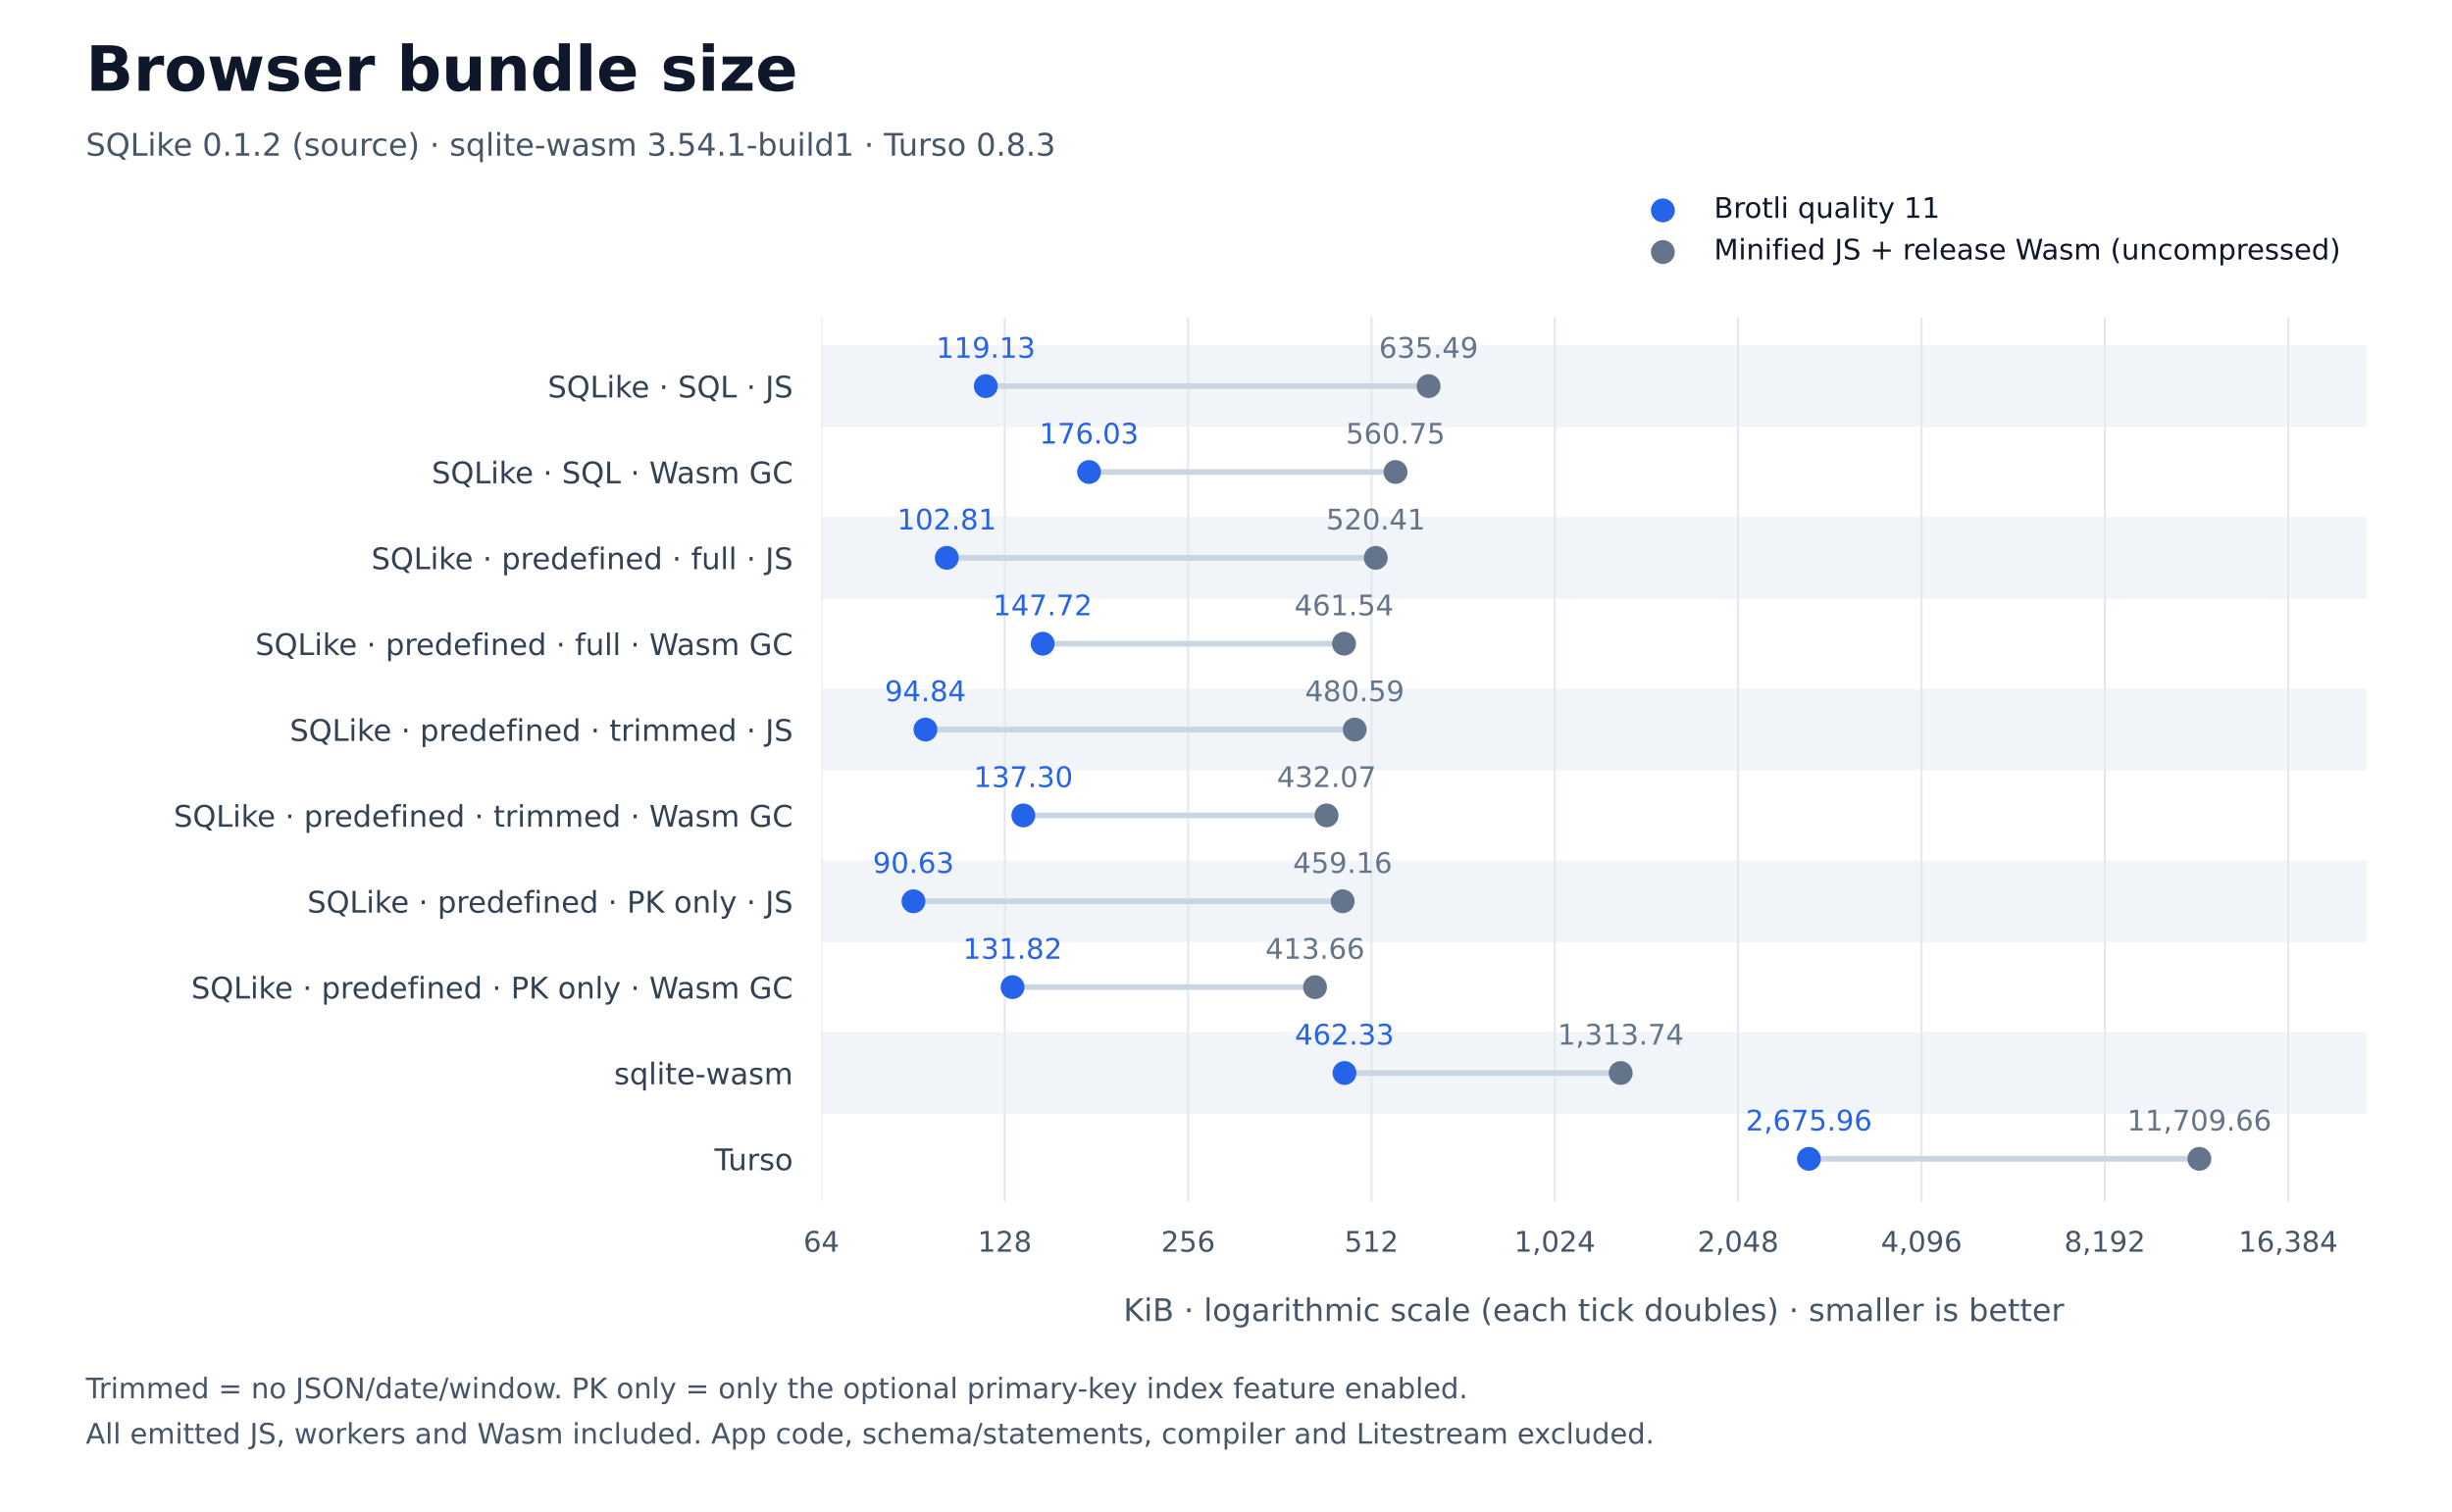
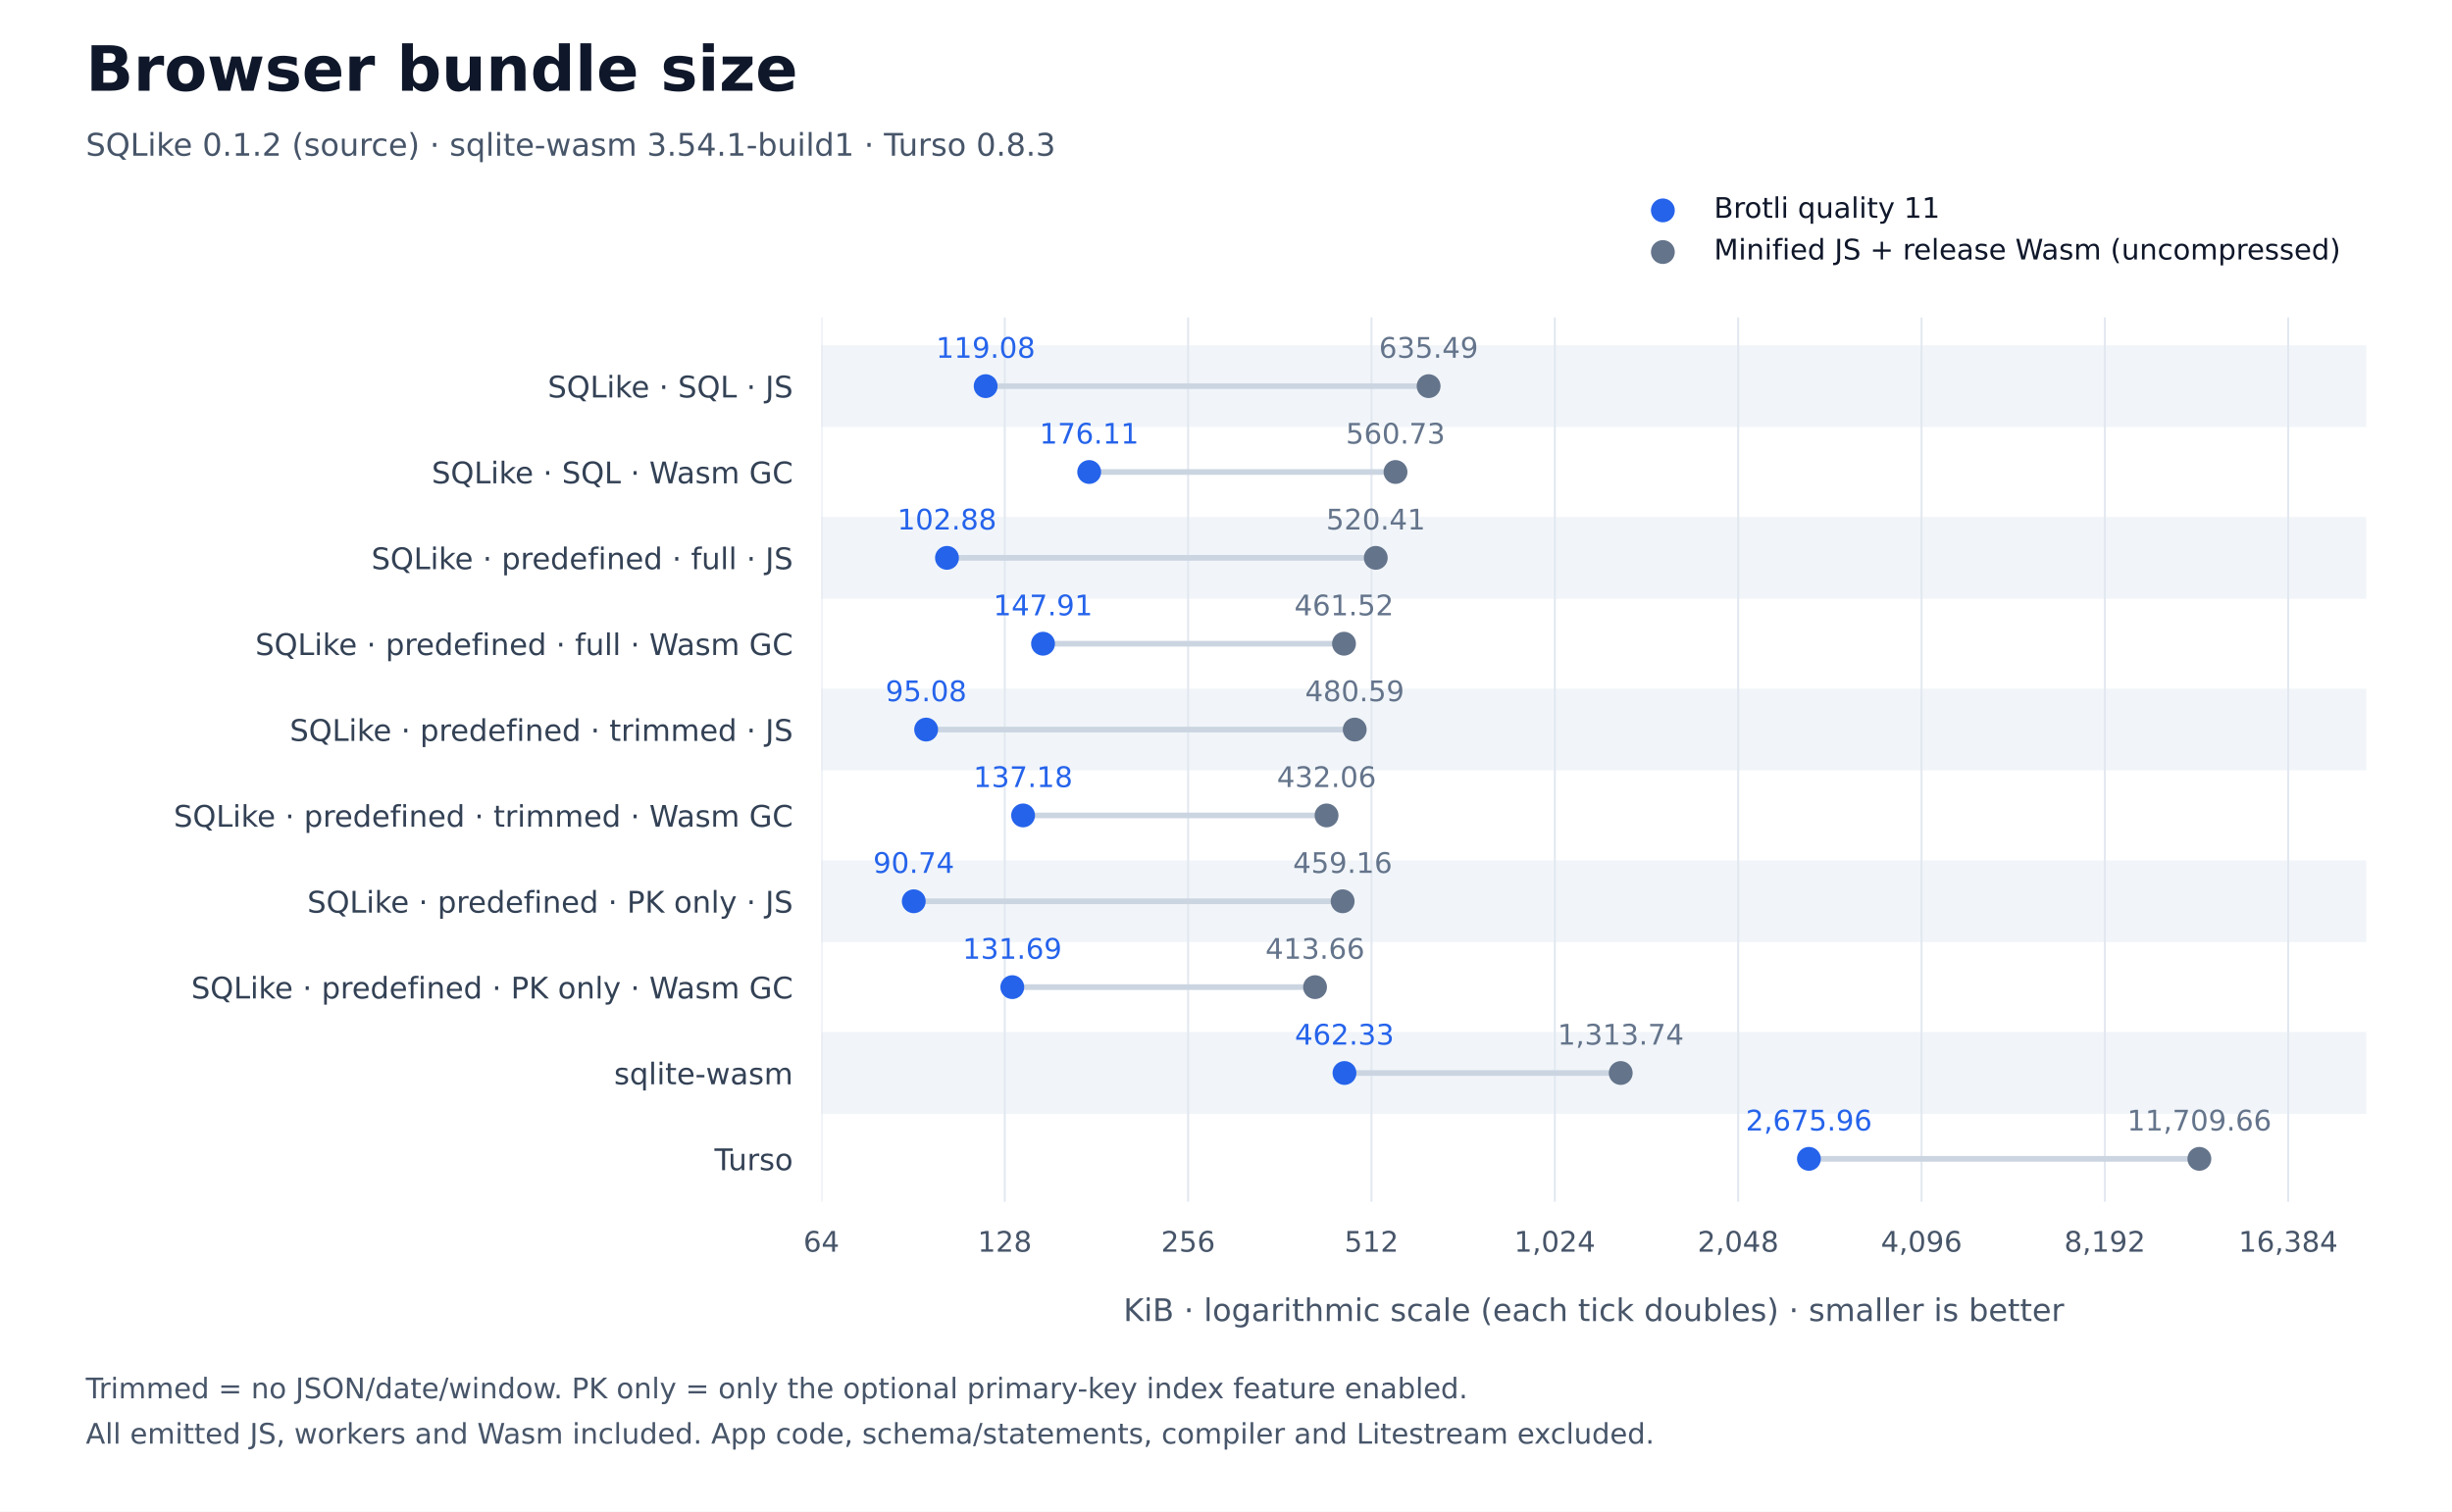
<svg xmlns="http://www.w3.org/2000/svg" xmlns:xlink="http://www.w3.org/1999/xlink" width="864pt" height="532.8pt" viewBox="0 0 864 532.8" version="1.1">
  <defs>
    <style type="text/css">*{stroke-linejoin: round; stroke-linecap: butt}</style>
  </defs>
  <g id="figure_1">
    <g id="patch_1">
      <path d="M 0 532.8  L 864 532.8  L 864 0  L 0 0  z " style="fill: #ffffff" />
    </g>
    <g id="axes_1">
      <g id="patch_2">
        <path d="M 289.44 423.576  L 833.76 423.576  L 833.76 111.888  L 289.44 111.888  z " style="fill: #ffffff" />
      </g>
      <g id="patch_3">
        <path d="M 289.44 122.177  L 833.76 122.177  L 833.76 150.017  L 289.44 150.017  z " clip-path="url(#p8013f27bdf)" style="fill: #f1f5f9; stroke: #f1f5f9; stroke-linejoin: miter" />
      </g>
      <g id="patch_4">
        <path d="M 289.44 182.699  L 833.76 182.699  L 833.76 210.539  L 289.44 210.539  z " clip-path="url(#p8013f27bdf)" style="fill: #f1f5f9; stroke: #f1f5f9; stroke-linejoin: miter" />
      </g>
      <g id="patch_5">
        <path d="M 289.44 243.221  L 833.76 243.221  L 833.76 271.061  L 289.44 271.061  z " clip-path="url(#p8013f27bdf)" style="fill: #f1f5f9; stroke: #f1f5f9; stroke-linejoin: miter" />
      </g>
      <g id="patch_6">
        <path d="M 289.44 303.743  L 833.76 303.743  L 833.76 331.583  L 289.44 331.583  z " clip-path="url(#p8013f27bdf)" style="fill: #f1f5f9; stroke: #f1f5f9; stroke-linejoin: miter" />
      </g>
      <g id="patch_7">
        <path d="M 289.44 364.264  L 833.76 364.264  L 833.76 392.105  L 289.44 392.105  z " clip-path="url(#p8013f27bdf)" style="fill: #f1f5f9; stroke: #f1f5f9; stroke-linejoin: miter" />
      </g>
      <g id="matplotlib.axis_1">
        <g id="xtick_1">
          <g id="line2d_1">
            <path d="M 289.44 423.576  L 289.44 111.888  " clip-path="url(#p8013f27bdf)" style="fill: none; stroke: #e2e8f0; stroke-width: 0.7; stroke-linecap: square" />
          </g>
          <g id="line2d_2" />
          <g id="text_1">
            <text style="font-size: 10px; font-family: 'DejaVu Sans'; text-anchor: middle; fill: #475569" x="289.44" y="441.174" transform="rotate(-0 289.44 441.1744)">64</text>
          </g>
        </g>
        <g id="xtick_2">
          <g id="line2d_3">
            <path d="M 354.046 423.576  L 354.046 111.888  " clip-path="url(#p8013f27bdf)" style="fill: none; stroke: #e2e8f0; stroke-width: 0.7; stroke-linecap: square" />
          </g>
          <g id="line2d_4" />
          <g id="text_2">
            <text style="font-size: 10px; font-family: 'DejaVu Sans'; text-anchor: middle; fill: #475569" x="354.046" y="441.174" transform="rotate(-0 354.0461 441.1744)">128</text>
          </g>
        </g>
        <g id="xtick_3">
          <g id="line2d_5">
            <path d="M 418.652 423.576  L 418.652 111.888  " clip-path="url(#p8013f27bdf)" style="fill: none; stroke: #e2e8f0; stroke-width: 0.7; stroke-linecap: square" />
          </g>
          <g id="line2d_6" />
          <g id="text_3">
            <text style="font-size: 10px; font-family: 'DejaVu Sans'; text-anchor: middle; fill: #475569" x="418.652" y="441.174" transform="rotate(-0 418.6521 441.1744)">256</text>
          </g>
        </g>
        <g id="xtick_4">
          <g id="line2d_7">
            <path d="M 483.258 423.576  L 483.258 111.888  " clip-path="url(#p8013f27bdf)" style="fill: none; stroke: #e2e8f0; stroke-width: 0.7; stroke-linecap: square" />
          </g>
          <g id="line2d_8" />
          <g id="text_4">
            <text style="font-size: 10px; font-family: 'DejaVu Sans'; text-anchor: middle; fill: #475569" x="483.258" y="441.174" transform="rotate(-0 483.2582 441.1744)">512</text>
          </g>
        </g>
        <g id="xtick_5">
          <g id="line2d_9">
            <path d="M 547.864 423.576  L 547.864 111.888  " clip-path="url(#p8013f27bdf)" style="fill: none; stroke: #e2e8f0; stroke-width: 0.7; stroke-linecap: square" />
          </g>
          <g id="line2d_10" />
          <g id="text_5">
            <text style="font-size: 10px; font-family: 'DejaVu Sans'; text-anchor: middle; fill: #475569" x="547.864" y="441.174" transform="rotate(-0 547.8642 441.1744)">1,024</text>
          </g>
        </g>
        <g id="xtick_6">
          <g id="line2d_11">
            <path d="M 612.47 423.576  L 612.47 111.888  " clip-path="url(#p8013f27bdf)" style="fill: none; stroke: #e2e8f0; stroke-width: 0.7; stroke-linecap: square" />
          </g>
          <g id="line2d_12" />
          <g id="text_6">
            <text style="font-size: 10px; font-family: 'DejaVu Sans'; text-anchor: middle; fill: #475569" x="612.47" y="441.174" transform="rotate(-0 612.4703 441.1744)">2,048</text>
          </g>
        </g>
        <g id="xtick_7">
          <g id="line2d_13">
            <path d="M 677.076 423.576  L 677.076 111.888  " clip-path="url(#p8013f27bdf)" style="fill: none; stroke: #e2e8f0; stroke-width: 0.7; stroke-linecap: square" />
          </g>
          <g id="line2d_14" />
          <g id="text_7">
            <text style="font-size: 10px; font-family: 'DejaVu Sans'; text-anchor: middle; fill: #475569" x="677.076" y="441.174" transform="rotate(-0 677.0764 441.1744)">4,096</text>
          </g>
        </g>
        <g id="xtick_8">
          <g id="line2d_15">
            <path d="M 741.682 423.576  L 741.682 111.888  " clip-path="url(#p8013f27bdf)" style="fill: none; stroke: #e2e8f0; stroke-width: 0.7; stroke-linecap: square" />
          </g>
          <g id="line2d_16" />
          <g id="text_8">
            <text style="font-size: 10px; font-family: 'DejaVu Sans'; text-anchor: middle; fill: #475569" x="741.682" y="441.174" transform="rotate(-0 741.6824 441.1744)">8,192</text>
          </g>
        </g>
        <g id="xtick_9">
          <g id="line2d_17">
            <path d="M 806.288 423.576  L 806.288 111.888  " clip-path="url(#p8013f27bdf)" style="fill: none; stroke: #e2e8f0; stroke-width: 0.7; stroke-linecap: square" />
          </g>
          <g id="line2d_18" />
          <g id="text_9">
            <text style="font-size: 10px; font-family: 'DejaVu Sans'; text-anchor: middle; fill: #475569" x="806.288" y="441.174" transform="rotate(-0 806.2885 441.1744)">16,384</text>
          </g>
        </g>
        <g id="text_10">
          <text style="font-size: 11px; font-family: 'DejaVu Sans'; text-anchor: middle; fill: #475569" x="561.6" y="465.612" transform="rotate(-0 561.6 465.6124)">KiB · logarithmic scale (each tick doubles) · smaller is better</text>
        </g>
      </g>
      <g id="matplotlib.axis_2">
        <g id="ytick_1">
          <g id="line2d_19" />
          <g id="text_11">
            <text style="font-size: 10.5px; font-family: 'DejaVu Sans'; text-anchor: end; fill: #334155" x="279.44" y="140.086" transform="rotate(-0 279.44 140.086)">SQLike · SQL · JS</text>
          </g>
        </g>
        <g id="ytick_2">
          <g id="line2d_20" />
          <g id="text_12">
            <text style="font-size: 10.5px; font-family: 'DejaVu Sans'; text-anchor: end; fill: #334155" x="279.44" y="170.347" transform="rotate(-0 279.44 170.3469)">SQLike · SQL · Wasm GC</text>
          </g>
        </g>
        <g id="ytick_3">
          <g id="line2d_21" />
          <g id="text_13">
            <text style="font-size: 10.5px; font-family: 'DejaVu Sans'; text-anchor: end; fill: #334155" x="279.44" y="200.608" transform="rotate(-0 279.44 200.6079)">SQLike · predefined · full · JS</text>
          </g>
        </g>
        <g id="ytick_4">
          <g id="line2d_22" />
          <g id="text_14">
            <text style="font-size: 10.5px; font-family: 'DejaVu Sans'; text-anchor: end; fill: #334155" x="279.44" y="230.869" transform="rotate(-0 279.44 230.8689)">SQLike · predefined · full · Wasm GC</text>
          </g>
        </g>
        <g id="ytick_5">
          <g id="line2d_23" />
          <g id="text_15">
            <text style="font-size: 10.5px; font-family: 'DejaVu Sans'; text-anchor: end; fill: #334155" x="279.44" y="261.13" transform="rotate(-0 279.44 261.1298)">SQLike · predefined · trimmed · JS</text>
          </g>
        </g>
        <g id="ytick_6">
          <g id="line2d_24" />
          <g id="text_16">
            <text style="font-size: 10.5px; font-family: 'DejaVu Sans'; text-anchor: end; fill: #334155" x="279.44" y="291.391" transform="rotate(-0 279.44 291.3908)">SQLike · predefined · trimmed · Wasm GC</text>
          </g>
        </g>
        <g id="ytick_7">
          <g id="line2d_25" />
          <g id="text_17">
            <text style="font-size: 10.5px; font-family: 'DejaVu Sans'; text-anchor: end; fill: #334155" x="279.44" y="321.652" transform="rotate(-0 279.44 321.6518)">SQLike · predefined · PK only · JS</text>
          </g>
        </g>
        <g id="ytick_8">
          <g id="line2d_26" />
          <g id="text_18">
            <text style="font-size: 10.5px; font-family: 'DejaVu Sans'; text-anchor: end; fill: #334155" x="279.44" y="351.913" transform="rotate(-0 279.44 351.9128)">SQLike · predefined · PK only · Wasm GC</text>
          </g>
        </g>
        <g id="ytick_9">
          <g id="line2d_27" />
          <g id="text_19">
            <text style="font-size: 10.5px; font-family: 'DejaVu Sans'; text-anchor: end; fill: #334155" x="279.44" y="382.174" transform="rotate(-0 279.44 382.1737)">sqlite-wasm</text>
          </g>
        </g>
        <g id="ytick_10">
          <g id="line2d_28" />
          <g id="text_20">
            <text style="font-size: 10.5px; font-family: 'DejaVu Sans'; text-anchor: end; fill: #334155" x="279.44" y="412.435" transform="rotate(-0 279.44 412.4347)">Turso</text>
          </g>
        </g>
      </g>
      <g id="line2d_29">
-         <path d="M 347.352 136.097  L 503.397 136.097  " clip-path="url(#p8013f27bdf)" style="fill: none; stroke: #cbd5e1; stroke-width: 2; stroke-linecap: square" />
+         <path d="M 347.313 136.097  L 503.397 136.097  " clip-path="url(#p8013f27bdf)" style="fill: none; stroke: #cbd5e1; stroke-width: 2; stroke-linecap: square" />
      </g>
      <g id="line2d_30">
-         <path d="M 383.743 166.358  L 491.735 166.358  " clip-path="url(#p8013f27bdf)" style="fill: none; stroke: #cbd5e1; stroke-width: 2; stroke-linecap: square" />
+         <path d="M 383.789 166.358  L 491.732 166.358  " clip-path="url(#p8013f27bdf)" style="fill: none; stroke: #cbd5e1; stroke-width: 2; stroke-linecap: square" />
      </g>
      <g id="line2d_31">
-         <path d="M 333.618 196.619  L 484.776 196.619  " clip-path="url(#p8013f27bdf)" style="fill: none; stroke: #cbd5e1; stroke-width: 2; stroke-linecap: square" />
+         <path d="M 333.68 196.619  L 484.776 196.619  " clip-path="url(#p8013f27bdf)" style="fill: none; stroke: #cbd5e1; stroke-width: 2; stroke-linecap: square" />
      </g>
      <g id="line2d_32">
-         <path d="M 367.399 226.88  L 473.587 226.88  " clip-path="url(#p8013f27bdf)" style="fill: none; stroke: #cbd5e1; stroke-width: 2; stroke-linecap: square" />
+         <path d="M 367.523 226.88  L 473.584 226.88  " clip-path="url(#p8013f27bdf)" style="fill: none; stroke: #cbd5e1; stroke-width: 2; stroke-linecap: square" />
      </g>
      <g id="line2d_33">
-         <path d="M 326.096 257.141  L 477.357 257.141  " clip-path="url(#p8013f27bdf)" style="fill: none; stroke: #cbd5e1; stroke-width: 2; stroke-linecap: square" />
+         <path d="M 326.335 257.141  L 477.357 257.141  " clip-path="url(#p8013f27bdf)" style="fill: none; stroke: #cbd5e1; stroke-width: 2; stroke-linecap: square" />
      </g>
      <g id="line2d_34">
-         <path d="M 360.583 287.402  L 467.438 287.402  " clip-path="url(#p8013f27bdf)" style="fill: none; stroke: #cbd5e1; stroke-width: 2; stroke-linecap: square" />
+         <path d="M 360.5 287.402  L 467.435 287.402  " clip-path="url(#p8013f27bdf)" style="fill: none; stroke: #cbd5e1; stroke-width: 2; stroke-linecap: square" />
      </g>
      <g id="line2d_35">
-         <path d="M 321.872 317.663  L 473.106 317.663  " clip-path="url(#p8013f27bdf)" style="fill: none; stroke: #cbd5e1; stroke-width: 2; stroke-linecap: square" />
+         <path d="M 321.98 317.663  L 473.106 317.663  " clip-path="url(#p8013f27bdf)" style="fill: none; stroke: #cbd5e1; stroke-width: 2; stroke-linecap: square" />
      </g>
      <g id="line2d_36">
-         <path d="M 356.784 347.924  L 463.379 347.924  " clip-path="url(#p8013f27bdf)" style="fill: none; stroke: #cbd5e1; stroke-width: 2; stroke-linecap: square" />
+         <path d="M 356.696 347.924  L 463.379 347.924  " clip-path="url(#p8013f27bdf)" style="fill: none; stroke: #cbd5e1; stroke-width: 2; stroke-linecap: square" />
      </g>
      <g id="line2d_37">
        <path d="M 473.748 378.185  L 571.088 378.185  " clip-path="url(#p8013f27bdf)" style="fill: none; stroke: #cbd5e1; stroke-width: 2; stroke-linecap: square" />
      </g>
      <g id="line2d_38">
        <path d="M 637.398 408.446  L 774.981 408.446  " clip-path="url(#p8013f27bdf)" style="fill: none; stroke: #cbd5e1; stroke-width: 2; stroke-linecap: square" />
      </g>
      <g id="PathCollection_1" />
      <g id="PathCollection_2" />
      <g id="PathCollection_3">
        <defs>
          <path id="mc7256d1eed" d="M 0 3.708  C 0.983 3.708 1.927 3.317 2.622 2.622  C 3.317 1.927 3.708 0.983 3.708 0  C 3.708 -0.983 3.317 -1.927 2.622 -2.622  C 1.927 -3.317 0.983 -3.708 0 -3.708  C -0.983 -3.708 -1.927 -3.317 -2.622 -2.622  C -3.317 -1.927 -3.708 -0.983 -3.708 0  C -3.708 0.983 -3.317 1.927 -2.622 2.622  C -1.927 3.317 -0.983 3.708 0 3.708  z " style="stroke: #2563eb" />
        </defs>
        <g clip-path="url(#p8013f27bdf)">
-           <use xlink:href="#mc7256d1eed" x="347.352" y="136.097" style="fill: #2563eb; stroke: #2563eb" />
+           <use xlink:href="#mc7256d1eed" x="347.313" y="136.097" style="fill: #2563eb; stroke: #2563eb" />
        </g>
      </g>
      <g id="text_21">
-         <text style="font-size: 10px; font-family: 'DejaVu Sans'; text-anchor: middle; fill: #2563eb" x="347.352" y="126.097" transform="rotate(-0 347.3516 126.0968)">119.13</text>
+         <text style="font-size: 10px; font-family: 'DejaVu Sans'; text-anchor: middle; fill: #2563eb" x="347.313" y="126.097" transform="rotate(-0 347.3134 126.0968)">119.08</text>
      </g>
      <g id="PathCollection_4">
        <defs>
          <path id="mf591893692" d="M 0 3.708  C 0.983 3.708 1.927 3.317 2.622 2.622  C 3.317 1.927 3.708 0.983 3.708 0  C 3.708 -0.983 3.317 -1.927 2.622 -2.622  C 1.927 -3.317 0.983 -3.708 0 -3.708  C -0.983 -3.708 -1.927 -3.317 -2.622 -2.622  C -3.317 -1.927 -3.708 -0.983 -3.708 0  C -3.708 0.983 -3.317 1.927 -2.622 2.622  C -1.927 3.317 -0.983 3.708 0 3.708  z " style="stroke: #64748b" />
        </defs>
        <g clip-path="url(#p8013f27bdf)">
          <use xlink:href="#mf591893692" x="503.397" y="136.097" style="fill: #64748b; stroke: #64748b" />
        </g>
      </g>
      <g id="text_22">
        <text style="font-size: 10px; font-family: 'DejaVu Sans'; text-anchor: middle; fill: #64748b" x="503.397" y="126.097" transform="rotate(-0 503.397 126.0968)">635.49</text>
      </g>
      <g id="PathCollection_5">
        <g clip-path="url(#p8013f27bdf)">
-           <use xlink:href="#mc7256d1eed" x="383.743" y="166.358" style="fill: #2563eb; stroke: #2563eb" />
+           <use xlink:href="#mc7256d1eed" x="383.789" y="166.358" style="fill: #2563eb; stroke: #2563eb" />
        </g>
      </g>
      <g id="text_23">
-         <text style="font-size: 10px; font-family: 'DejaVu Sans'; text-anchor: middle; fill: #2563eb" x="383.743" y="156.358" transform="rotate(-0 383.7426 156.3577)">176.03</text>
+         <text style="font-size: 10px; font-family: 'DejaVu Sans'; text-anchor: middle; fill: #2563eb" x="383.789" y="156.358" transform="rotate(-0 383.7886 156.3577)">176.11</text>
      </g>
      <g id="PathCollection_6">
        <g clip-path="url(#p8013f27bdf)">
-           <use xlink:href="#mf591893692" x="491.735" y="166.358" style="fill: #64748b; stroke: #64748b" />
+           <use xlink:href="#mf591893692" x="491.732" y="166.358" style="fill: #64748b; stroke: #64748b" />
        </g>
      </g>
      <g id="text_24">
-         <text style="font-size: 10px; font-family: 'DejaVu Sans'; text-anchor: middle; fill: #64748b" x="491.735" y="156.358" transform="rotate(-0 491.7349 156.3577)">560.75</text>
+         <text style="font-size: 10px; font-family: 'DejaVu Sans'; text-anchor: middle; fill: #64748b" x="491.732" y="156.358" transform="rotate(-0 491.7325 156.3577)">560.73</text>
      </g>
      <g id="PathCollection_7">
        <g clip-path="url(#p8013f27bdf)">
-           <use xlink:href="#mc7256d1eed" x="333.618" y="196.619" style="fill: #2563eb; stroke: #2563eb" />
+           <use xlink:href="#mc7256d1eed" x="333.68" y="196.619" style="fill: #2563eb; stroke: #2563eb" />
        </g>
      </g>
      <g id="text_25">
-         <text style="font-size: 10px; font-family: 'DejaVu Sans'; text-anchor: middle; fill: #2563eb" x="333.618" y="186.619" transform="rotate(-0 333.6178 186.6187)">102.81</text>
+         <text style="font-size: 10px; font-family: 'DejaVu Sans'; text-anchor: middle; fill: #2563eb" x="333.68" y="186.619" transform="rotate(-0 333.6798 186.6187)">102.88</text>
      </g>
      <g id="PathCollection_8">
        <g clip-path="url(#p8013f27bdf)">
          <use xlink:href="#mf591893692" x="484.776" y="196.619" style="fill: #64748b; stroke: #64748b" />
        </g>
      </g>
      <g id="text_26">
        <text style="font-size: 10px; font-family: 'DejaVu Sans'; text-anchor: middle; fill: #64748b" x="484.776" y="186.619" transform="rotate(-0 484.7764 186.6187)">520.41</text>
      </g>
      <g id="PathCollection_9">
        <g clip-path="url(#p8013f27bdf)">
-           <use xlink:href="#mc7256d1eed" x="367.399" y="226.88" style="fill: #2563eb; stroke: #2563eb" />
+           <use xlink:href="#mc7256d1eed" x="367.523" y="226.88" style="fill: #2563eb; stroke: #2563eb" />
        </g>
      </g>
      <g id="text_27">
-         <text style="font-size: 10px; font-family: 'DejaVu Sans'; text-anchor: middle; fill: #2563eb" x="367.399" y="216.88" transform="rotate(-0 367.3995 216.8797)">147.72</text>
+         <text style="font-size: 10px; font-family: 'DejaVu Sans'; text-anchor: middle; fill: #2563eb" x="367.523" y="216.88" transform="rotate(-0 367.5233 216.8797)">147.91</text>
      </g>
      <g id="PathCollection_10">
        <g clip-path="url(#p8013f27bdf)">
-           <use xlink:href="#mf591893692" x="473.587" y="226.88" style="fill: #64748b; stroke: #64748b" />
+           <use xlink:href="#mf591893692" x="473.584" y="226.88" style="fill: #64748b; stroke: #64748b" />
        </g>
      </g>
      <g id="text_28">
-         <text style="font-size: 10px; font-family: 'DejaVu Sans'; text-anchor: middle; fill: #64748b" x="473.587" y="216.88" transform="rotate(-0 473.5872 216.8797)">461.54</text>
+         <text style="font-size: 10px; font-family: 'DejaVu Sans'; text-anchor: middle; fill: #64748b" x="473.584" y="216.88" transform="rotate(-0 473.5843 216.8797)">461.52</text>
      </g>
      <g id="PathCollection_11">
        <g clip-path="url(#p8013f27bdf)">
-           <use xlink:href="#mc7256d1eed" x="326.096" y="257.141" style="fill: #2563eb; stroke: #2563eb" />
+           <use xlink:href="#mc7256d1eed" x="326.335" y="257.141" style="fill: #2563eb; stroke: #2563eb" />
        </g>
      </g>
      <g id="text_29">
-         <text style="font-size: 10px; font-family: 'DejaVu Sans'; text-anchor: middle; fill: #2563eb" x="326.096" y="247.141" transform="rotate(-0 326.096 247.1407)">94.84</text>
+         <text style="font-size: 10px; font-family: 'DejaVu Sans'; text-anchor: middle; fill: #2563eb" x="326.335" y="247.141" transform="rotate(-0 326.3347 247.1407)">95.08</text>
      </g>
      <g id="PathCollection_12">
        <g clip-path="url(#p8013f27bdf)">
          <use xlink:href="#mf591893692" x="477.357" y="257.141" style="fill: #64748b; stroke: #64748b" />
        </g>
      </g>
      <g id="text_30">
        <text style="font-size: 10px; font-family: 'DejaVu Sans'; text-anchor: middle; fill: #64748b" x="477.357" y="247.141" transform="rotate(-0 477.3574 247.1407)">480.59</text>
      </g>
      <g id="PathCollection_13">
        <g clip-path="url(#p8013f27bdf)">
-           <use xlink:href="#mc7256d1eed" x="360.583" y="287.402" style="fill: #2563eb; stroke: #2563eb" />
+           <use xlink:href="#mc7256d1eed" x="360.5" y="287.402" style="fill: #2563eb; stroke: #2563eb" />
        </g>
      </g>
      <g id="text_31">
-         <text style="font-size: 10px; font-family: 'DejaVu Sans'; text-anchor: middle; fill: #2563eb" x="360.583" y="277.402" transform="rotate(-0 360.5826 277.4016)">137.30</text>
+         <text style="font-size: 10px; font-family: 'DejaVu Sans'; text-anchor: middle; fill: #2563eb" x="360.5" y="277.402" transform="rotate(-0 360.5004 277.4016)">137.18</text>
      </g>
      <g id="PathCollection_14">
        <g clip-path="url(#p8013f27bdf)">
-           <use xlink:href="#mf591893692" x="467.438" y="287.402" style="fill: #64748b; stroke: #64748b" />
+           <use xlink:href="#mf591893692" x="467.435" y="287.402" style="fill: #64748b; stroke: #64748b" />
        </g>
      </g>
      <g id="text_32">
-         <text style="font-size: 10px; font-family: 'DejaVu Sans'; text-anchor: middle; fill: #64748b" x="467.438" y="277.402" transform="rotate(-0 467.438 277.4016)">432.07</text>
+         <text style="font-size: 10px; font-family: 'DejaVu Sans'; text-anchor: middle; fill: #64748b" x="467.435" y="277.402" transform="rotate(-0 467.4353 277.4016)">432.06</text>
      </g>
      <g id="PathCollection_15">
        <g clip-path="url(#p8013f27bdf)">
-           <use xlink:href="#mc7256d1eed" x="321.872" y="317.663" style="fill: #2563eb; stroke: #2563eb" />
+           <use xlink:href="#mc7256d1eed" x="321.98" y="317.663" style="fill: #2563eb; stroke: #2563eb" />
        </g>
      </g>
      <g id="text_33">
-         <text style="font-size: 10px; font-family: 'DejaVu Sans'; text-anchor: middle; fill: #2563eb" x="321.872" y="307.663" transform="rotate(-0 321.8718 307.6626)">90.63</text>
+         <text style="font-size: 10px; font-family: 'DejaVu Sans'; text-anchor: middle; fill: #2563eb" x="321.98" y="307.663" transform="rotate(-0 321.9802 307.6626)">90.74</text>
      </g>
      <g id="PathCollection_16">
        <g clip-path="url(#p8013f27bdf)">
          <use xlink:href="#mf591893692" x="473.106" y="317.663" style="fill: #64748b; stroke: #64748b" />
        </g>
      </g>
      <g id="text_34">
        <text style="font-size: 10px; font-family: 'DejaVu Sans'; text-anchor: middle; fill: #64748b" x="473.106" y="307.663" transform="rotate(-0 473.106 307.6626)">459.16</text>
      </g>
      <g id="PathCollection_17">
        <g clip-path="url(#p8013f27bdf)">
-           <use xlink:href="#mc7256d1eed" x="356.784" y="347.924" style="fill: #2563eb; stroke: #2563eb" />
+           <use xlink:href="#mc7256d1eed" x="356.696" y="347.924" style="fill: #2563eb; stroke: #2563eb" />
        </g>
      </g>
      <g id="text_35">
-         <text style="font-size: 10px; font-family: 'DejaVu Sans'; text-anchor: middle; fill: #2563eb" x="356.784" y="337.924" transform="rotate(-0 356.7838 337.9236)">131.82</text>
+         <text style="font-size: 10px; font-family: 'DejaVu Sans'; text-anchor: middle; fill: #2563eb" x="356.696" y="337.924" transform="rotate(-0 356.696 337.9236)">131.69</text>
      </g>
      <g id="PathCollection_18">
        <g clip-path="url(#p8013f27bdf)">
          <use xlink:href="#mf591893692" x="463.379" y="347.924" style="fill: #64748b; stroke: #64748b" />
        </g>
      </g>
      <g id="text_36">
-         <text style="font-size: 10px; font-family: 'DejaVu Sans'; text-anchor: middle; fill: #64748b" x="463.379" y="337.924" transform="rotate(-0 463.379 337.9236)">413.66</text>
+         <text style="font-size: 10px; font-family: 'DejaVu Sans'; text-anchor: middle; fill: #64748b" x="463.379" y="337.924" transform="rotate(-0 463.3795 337.9236)">413.66</text>
      </g>
      <g id="PathCollection_19">
        <g clip-path="url(#p8013f27bdf)">
          <use xlink:href="#mc7256d1eed" x="473.748" y="378.185" style="fill: #2563eb; stroke: #2563eb" />
        </g>
      </g>
      <g id="text_37">
        <text style="font-size: 10px; font-family: 'DejaVu Sans'; text-anchor: middle; fill: #2563eb" x="473.748" y="368.185" transform="rotate(-0 473.7478 368.1845)">462.33</text>
      </g>
      <g id="PathCollection_20">
        <g clip-path="url(#p8013f27bdf)">
          <use xlink:href="#mf591893692" x="571.088" y="378.185" style="fill: #64748b; stroke: #64748b" />
        </g>
      </g>
      <g id="text_38">
        <text style="font-size: 10px; font-family: 'DejaVu Sans'; text-anchor: middle; fill: #64748b" x="571.088" y="368.185" transform="rotate(-0 571.0876 368.1845)">1,313.74</text>
      </g>
      <g id="PathCollection_21">
        <g clip-path="url(#p8013f27bdf)">
          <use xlink:href="#mc7256d1eed" x="637.398" y="408.446" style="fill: #2563eb; stroke: #2563eb" />
        </g>
      </g>
      <g id="text_39">
        <text style="font-size: 10px; font-family: 'DejaVu Sans'; text-anchor: middle; fill: #2563eb" x="637.398" y="398.446" transform="rotate(-0 637.3978 398.4455)">2,675.96</text>
      </g>
      <g id="PathCollection_22">
        <g clip-path="url(#p8013f27bdf)">
          <use xlink:href="#mf591893692" x="774.981" y="408.446" style="fill: #64748b; stroke: #64748b" />
        </g>
      </g>
      <g id="text_40">
        <text style="font-size: 10px; font-family: 'DejaVu Sans'; text-anchor: middle; fill: #64748b" x="774.981" y="398.446" transform="rotate(-0 774.9811 398.4455)">11,709.66</text>
      </g>
      <g id="legend_1">
        <g id="PathCollection_23">
          <g>
            <use xlink:href="#mc7256d1eed" x="585.937" y="74.155" style="fill: #2563eb; stroke: #2563eb" />
          </g>
        </g>
        <g id="text_41">
          <text style="font-size: 10px; font-family: 'DejaVu Sans'; text-anchor: start; fill: #0f172a" x="603.937" y="76.78" transform="rotate(-0 603.9366 76.77955)">Brotli quality 11</text>
        </g>
        <g id="PathCollection_24">
          <g>
            <use xlink:href="#mf591893692" x="585.937" y="88.833" style="fill: #64748b; stroke: #64748b" />
          </g>
        </g>
        <g id="text_42">
          <text style="font-size: 10px; font-family: 'DejaVu Sans'; text-anchor: start; fill: #0f172a" x="603.937" y="91.458" transform="rotate(-0 603.9366 91.45767)">Minified JS + release Wasm (uncompressed)</text>
        </g>
      </g>
    </g>
    <g id="text_43">
      <text style="font-weight: 700; font-size: 22px; font-family: 'DejaVu Sans'; text-anchor: start; fill: #0f172a" x="30.24" y="31.968" transform="rotate(-0 30.24 31.968)">Browser bundle size</text>
    </g>
    <g id="text_44">
      <text style="font-size: 11px; font-family: 'DejaVu Sans'; text-anchor: start; fill: #475569" x="30.24" y="54.878" transform="rotate(-0 30.24 54.8784)">SQLike 0.1.2 (source) · sqlite-wasm 3.54.1-build1 · Turso 0.8.3</text>
    </g>
    <g id="text_45">
      <text style="font-size: 10px; font-family: 'DejaVu Sans'; text-anchor: start; fill: #475569" x="30.24" y="492.84" transform="rotate(-0 30.24 492.84)">Trimmed = no JSON/date/window. PK only = only the optional primary-key index feature enabled.</text>
    </g>
    <g id="text_46">
      <text style="font-size: 10px; font-family: 'DejaVu Sans'; text-anchor: start; fill: #475569" x="30.24" y="508.824" transform="rotate(-0 30.24 508.824)">All emitted JS, workers and Wasm included. App code, schema/statements, compiler and Litestream excluded.</text>
    </g>
  </g>
  <defs>
    <clipPath id="p8013f27bdf">
      <rect x="289.44" y="111.888" width="544.32" height="311.688" />
    </clipPath>
  </defs>
</svg>
